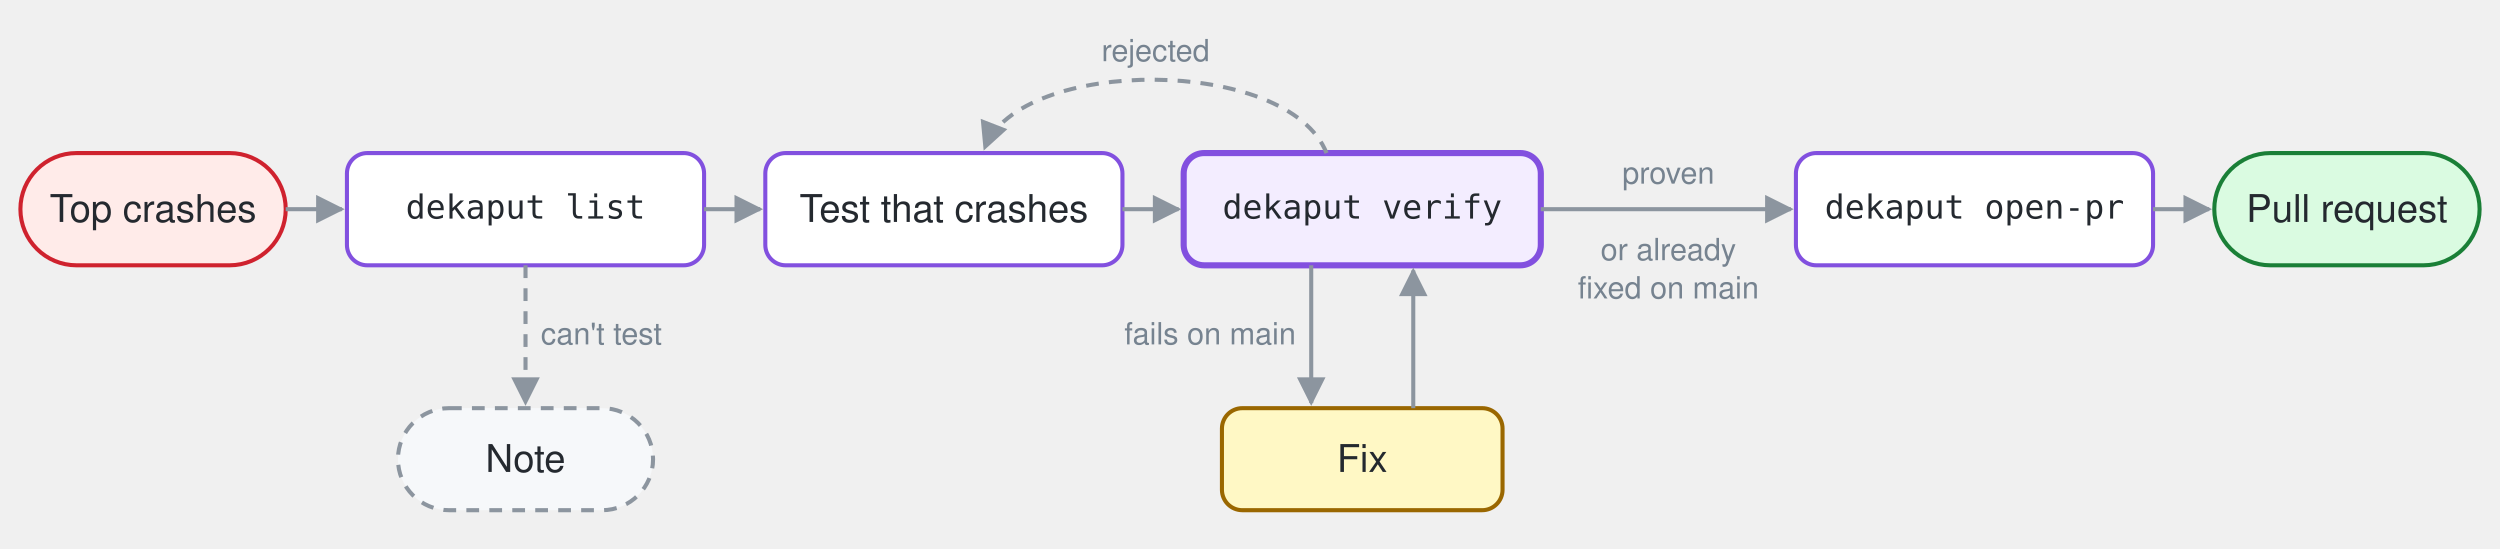
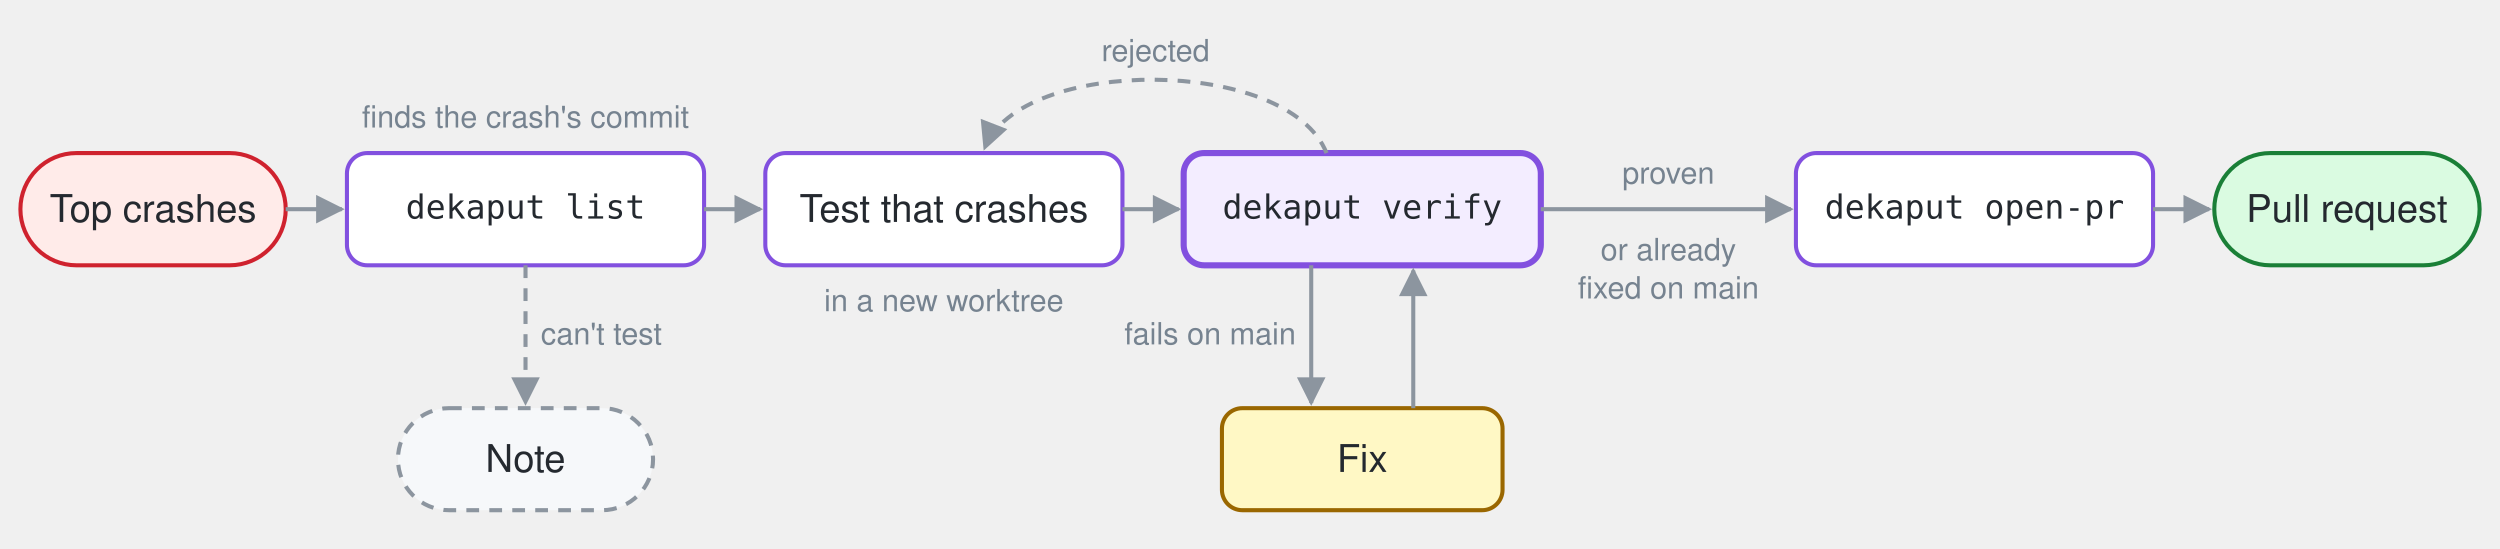
<svg xmlns="http://www.w3.org/2000/svg" width="980" height="215" viewBox="0 0 980 215" role="img" aria-labelledby="title desc">
  <defs>
    <marker id="arrow" viewBox="0 0 10 10" refX="9" refY="5" markerWidth="7" markerHeight="7" orient="auto-start-reverse">
      <path d="M 0 0 L 10 5 L 0 10 z" fill="#8c959f" />
    </marker>
  </defs>
  <style>
    text { font-family: -apple-system, BlinkMacSystemFont, "Segoe UI", Helvetica, Arial, sans-serif; }
    .box { font-size: 15px; fill: #24292f; text-anchor: middle; dominant-baseline: middle; }
    .cmd { font-family: ui-monospace, SFMono-Regular, Menlo, Consolas, monospace; font-size: 13px; fill: #24292f; text-anchor: middle; dominant-baseline: middle; }
    .label { font-size: 12px; fill: #768390; text-anchor: middle; }
    .start { text-anchor: start; }
    .end { text-anchor: end; }
    .line { stroke: #8c959f; stroke-width: 1.6; fill: none; }
    .dashed { stroke-dasharray: 5 4; }
  </style>
  <rect x="8" y="60" width="104" height="44" rx="22" fill="#ffebe9" stroke="#cf222e" stroke-width="1.6" />
  <text class="box" x="60" y="82">Top crashes</text>
  <rect x="136" y="60" width="140" height="44" rx="8" fill="#ffffff" stroke="#8250df" stroke-width="1.6" />
  <text class="cmd" x="206" y="82">dekaput list</text>
+   <text class="label" x="206" y="50">finds the crash's commit</text>
  <rect x="300" y="60" width="140" height="44" rx="8" fill="#ffffff" stroke="#8250df" stroke-width="1.6" />
  <text class="box" x="370" y="82">Test that crashes</text>
+   <text class="label" x="370" y="122">in a new worktree</text>
  <rect x="464" y="60" width="140" height="44" rx="8" fill="#f3edff" stroke="#8250df" stroke-width="2.4" />
  <text class="cmd" x="534" y="82">dekaput verify</text>
  <rect x="704" y="60" width="140" height="44" rx="8" fill="#ffffff" stroke="#8250df" stroke-width="1.6" />
  <text class="cmd" x="774" y="82">dekaput open-pr</text>
  <rect x="868" y="60" width="104" height="44" rx="22" fill="#dafbe1" stroke="#1a7f37" stroke-width="1.6" />
  <text class="box" x="920" y="82">Pull request</text>
  <line class="line" x1="112" y1="82" x2="134" y2="82" marker-end="url(#arrow)" />
  <line class="line" x1="276" y1="82" x2="298" y2="82" marker-end="url(#arrow)" />
  <line class="line" x1="440" y1="82" x2="462" y2="82" marker-end="url(#arrow)" />
  <line class="line" x1="604" y1="82" x2="702" y2="82" marker-end="url(#arrow)" />
  <text class="label" x="654" y="72">proven</text>
  <text class="label" x="654" y="102">or already</text>
  <text class="label" x="654" y="117">fixed on main</text>
  <line class="line" x1="844" y1="82" x2="866" y2="82" marker-end="url(#arrow)" />
  <path class="line dashed" d="M 520 60 C 505 22, 400 22, 386 58" marker-end="url(#arrow)" />
  <text class="label" x="453" y="24">rejected</text>
  <line class="line dashed" x1="206" y1="104" x2="206" y2="158" marker-end="url(#arrow)" />
  <text class="label start" x="212" y="135">can't test</text>
  <rect x="156" y="160" width="100" height="40" rx="20" fill="#f6f8fa" stroke="#8c959f" stroke-width="1.6" stroke-dasharray="5 4" />
  <text class="box" x="206" y="180">Note</text>
  <line class="line" x1="514" y1="104" x2="514" y2="158" marker-end="url(#arrow)" />
  <text class="label end" x="508" y="135">fails on main</text>
  <rect x="479" y="160" width="110" height="40" rx="8" fill="#fff8c5" stroke="#9a6700" stroke-width="1.6" />
  <text class="box" x="534" y="180">Fix</text>
  <line class="line" x1="554" y1="160" x2="554" y2="106" marker-end="url(#arrow)" />
</svg>
